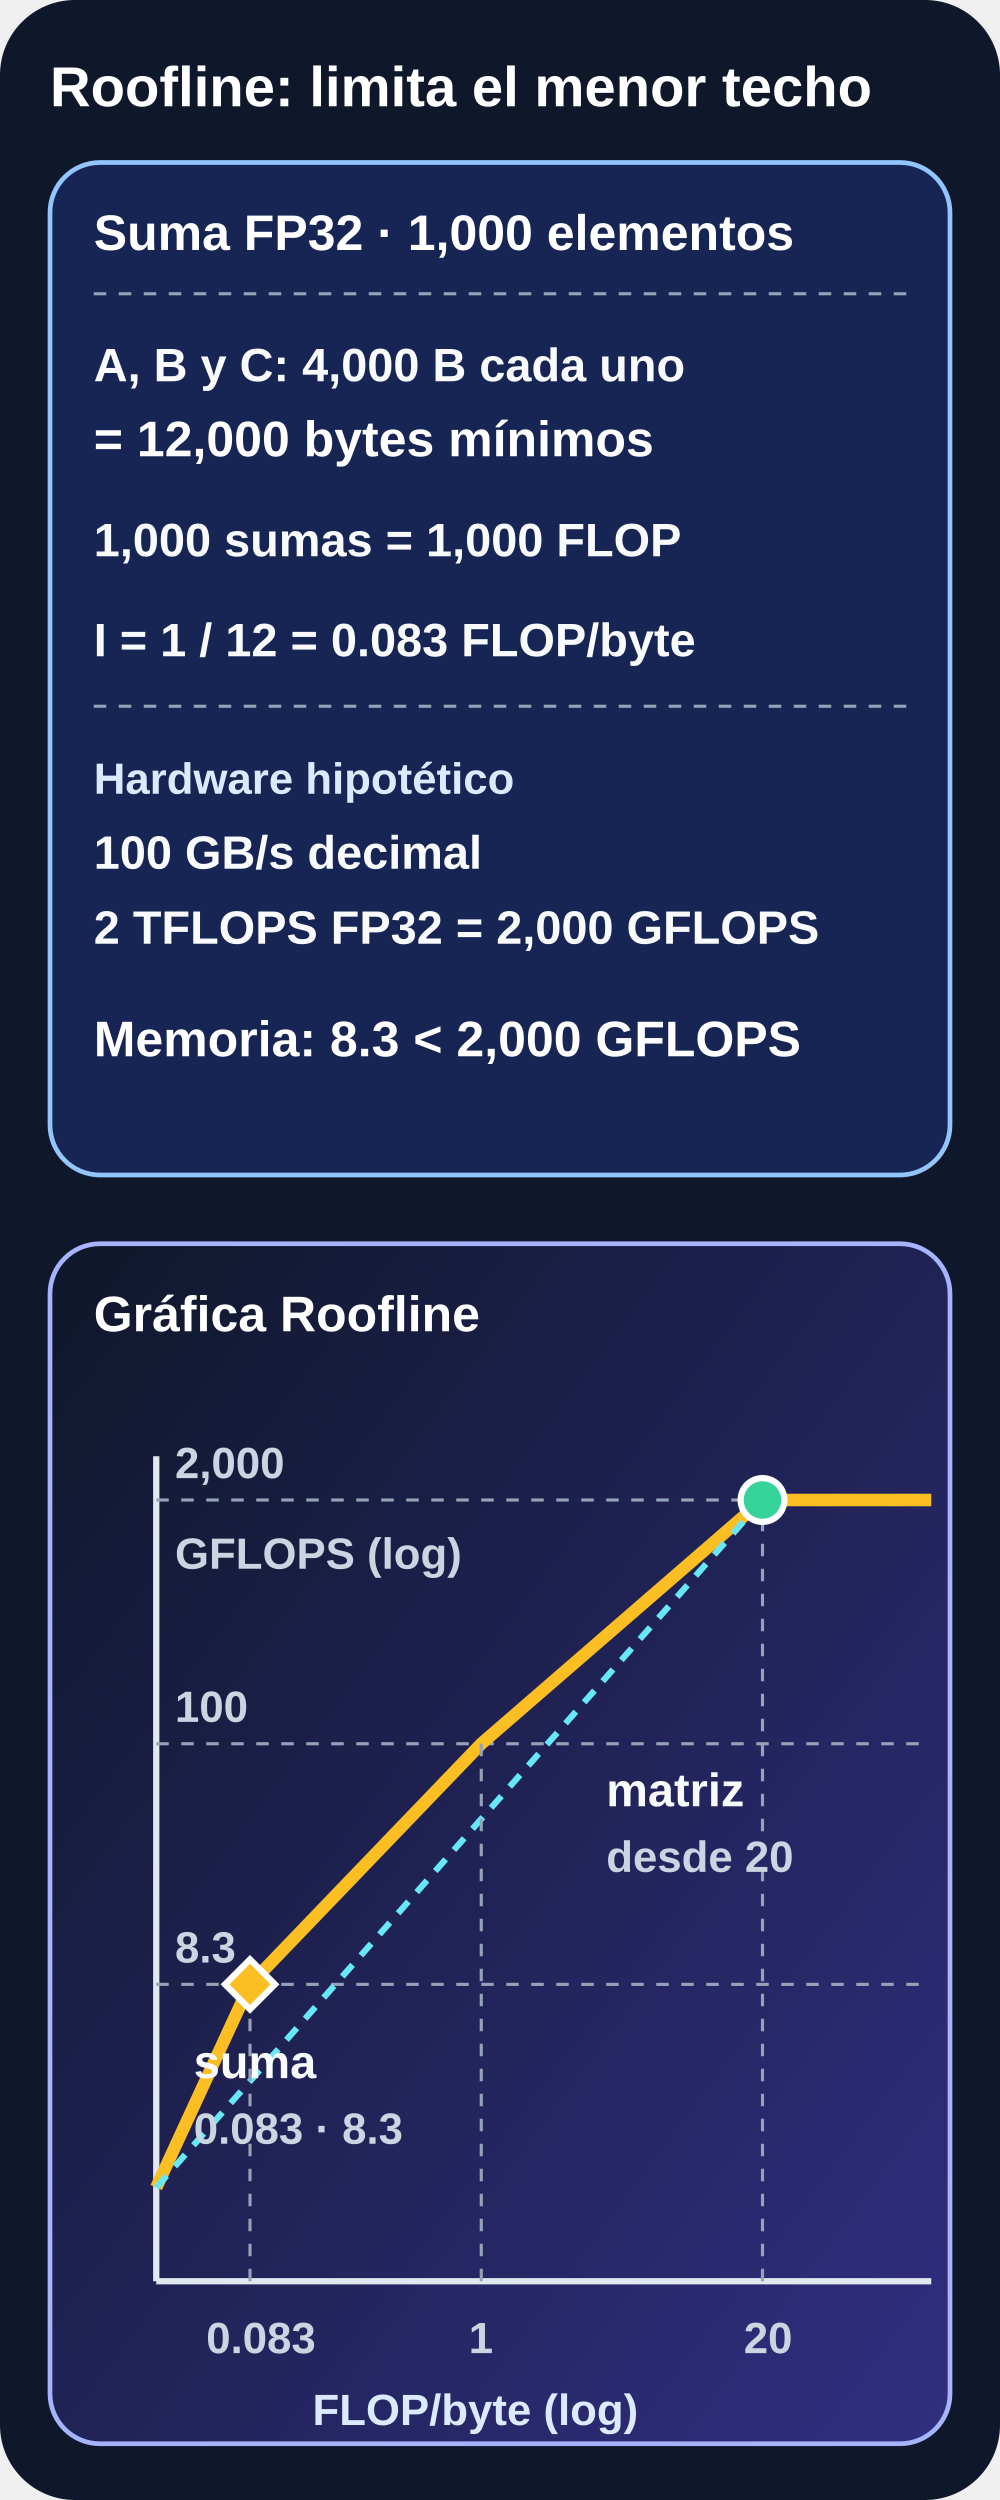
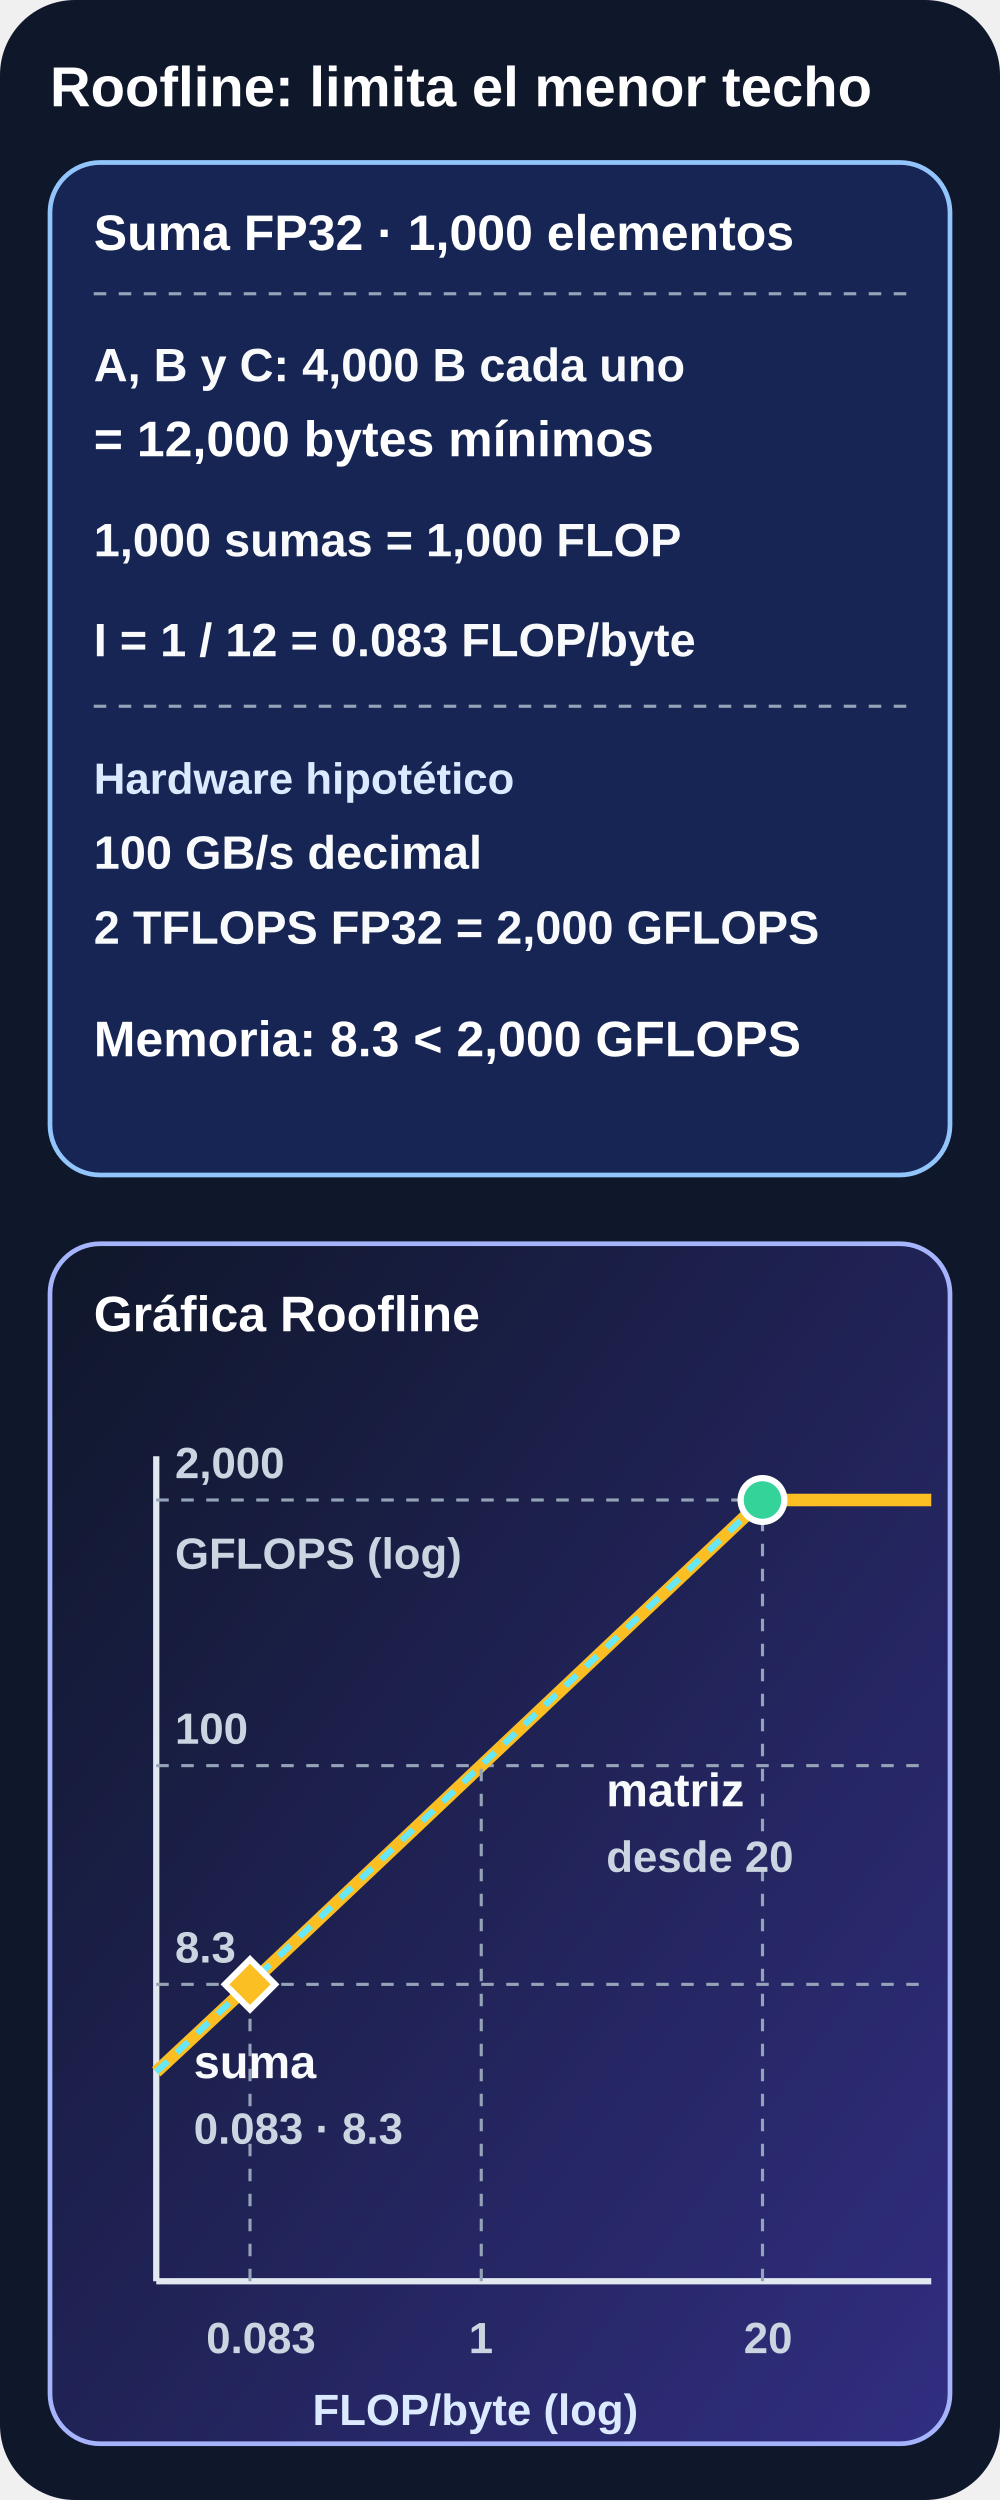
<svg xmlns="http://www.w3.org/2000/svg" viewBox="0 0 320 800" role="img" aria-labelledby="roof-title roof-desc">
  <defs>
    <linearGradient id="bg-roof" x1="0" y1="0" x2="1" y2="1">
      <stop stop-color="#0f172a" />
      <stop offset="1" stop-color="#312e81" />
    </linearGradient>
  </defs>
  <style>
    .h{font-family:Arial,sans-serif;font-size:18px;font-weight:800;fill:#fff}.k{font-family:Arial,sans-serif;font-size:16px;font-weight:800;fill:#fff}.t{font-family:Arial,sans-serif;font-size:15px;font-weight:700;fill:#f8fafc}.s{font-family:Arial,sans-serif;font-size:14px;font-weight:700;fill:#dbeafe}.m{font-family:Arial,sans-serif;font-size:14px;font-weight:700;fill:#cbd5e1}.axis{stroke:#e2e8f0;stroke-width:2}.grid{stroke:#94a3b8;stroke-width:1;stroke-dasharray:4 4}.roof{fill:none;stroke:#fbbf24;stroke-width:4;stroke-linejoin:round}.memory{fill:none;stroke:#67e8f9;stroke-width:2;stroke-dasharray:5 4}.diamond{fill:#fbbf24;stroke:#fff;stroke-width:2}.circle{fill:#34d399;stroke:#fff;stroke-width:2}.card{fill:#172554;stroke:#93c5fd;stroke-width:1.5}.panel{fill:url(#bg-roof);stroke:#a5b4fc;stroke-width:1.5}
  </style>
  <rect width="320" height="800" rx="24" fill="#0f172a" />
  <text x="16" y="34" class="h">Roofline: limita el menor techo</text>
  <rect x="16" y="52" width="288" height="324" rx="16" class="card" />
  <text x="30" y="80" class="k">Suma FP32 · 1,000 elementos</text>
  <line x1="30" y1="94" x2="290" y2="94" class="grid" />
  <text x="30" y="122" class="t">A, B y C: 4,000 B cada uno</text>
  <text x="30" y="146" class="k">= 12,000 bytes mínimos</text>
  <text x="30" y="178" class="t">1,000 sumas = 1,000 FLOP</text>
  <text x="30" y="210" class="t">I = 1 / 12 = 0.083 FLOP/byte</text>
  <line x1="30" y1="226" x2="290" y2="226" class="grid" />
  <text x="30" y="254" class="s">Hardware hipotético</text>
  <text x="30" y="278" class="t">100 GB/s decimal</text>
  <text x="30" y="302" class="t">2 TFLOPS FP32 = 2,000 GFLOPS</text>
  <text x="30" y="338" class="k">Memoria: 8.3 &lt; 2,000 GFLOPS</text>
  <rect x="16" y="398" width="288" height="384" rx="16" class="panel" />
  <text x="30" y="426" class="k">Gráfica Roofline</text>
  <line x1="50" y1="730" x2="298" y2="730" class="axis" />
  <line x1="50" y1="730" x2="50" y2="466" class="axis" />
  <line x1="50" y1="635" x2="298" y2="635" class="grid" />
-   <line x1="50" y1="558" x2="298" y2="558" class="grid" />
+   <line x1="50" y1="565" x2="298" y2="565" class="grid" />
  <line x1="50" y1="480" x2="298" y2="480" class="grid" />
  <text x="56" y="628" class="m">8.3</text>
-   <text x="56" y="551" class="m">100</text>
+   <text x="56" y="558" class="m">100</text>
  <text x="56" y="473" class="m">2,000</text>
  <text x="56" y="502" class="m">GFLOPS (log)</text>
-   <path d="M50 700 L80 635 L154 558 L244 480 L298 480" class="roof" />
-   <path d="M50 700 L244 480" class="memory" />
+   <path d="M50 663 L80 635 L154 565 L244 480 L298 480" class="roof" />
+   <path d="M50 663 L244 480" class="memory" />
  <line x1="80" y1="730" x2="80" y2="635" class="grid" />
-   <line x1="154" y1="730" x2="154" y2="558" class="grid" />
+   <line x1="154" y1="730" x2="154" y2="565" class="grid" />
  <line x1="244" y1="730" x2="244" y2="480" class="grid" />
  <path d="M80 627 l8 8 -8 8 -8 -8z" class="diamond" />
  <circle cx="244" cy="480" r="7" class="circle" />
  <text x="62" y="665" class="t">suma</text>
  <text x="62" y="686" class="m">0.083 · 8.3</text>
  <text x="194" y="578" class="t">matriz</text>
  <text x="194" y="599" class="m">desde 20</text>
  <text x="66" y="753" class="m">0.083</text>
  <text x="150" y="753" class="m">1</text>
  <text x="238" y="753" class="m">20</text>
  <text x="100" y="776" class="s">FLOP/byte (log)</text>
</svg>
